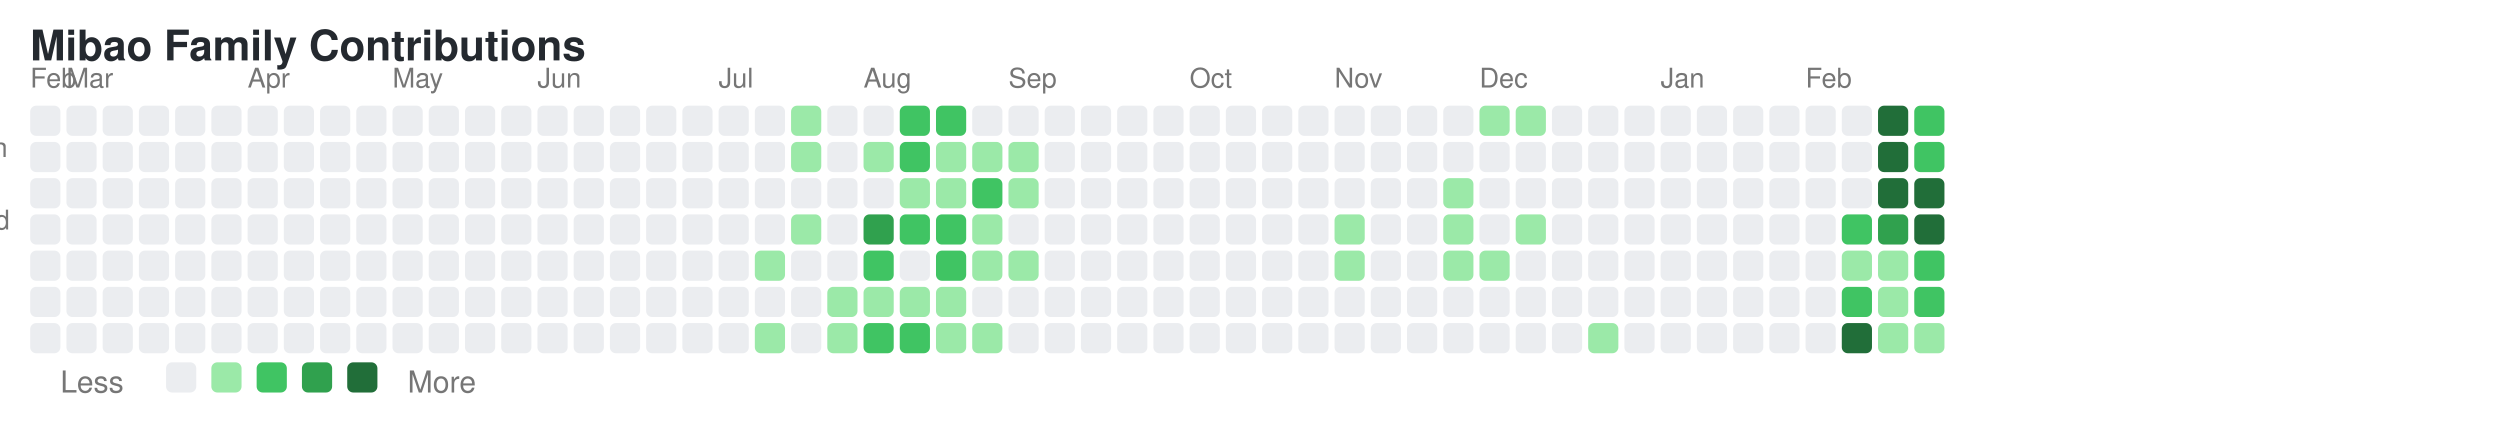
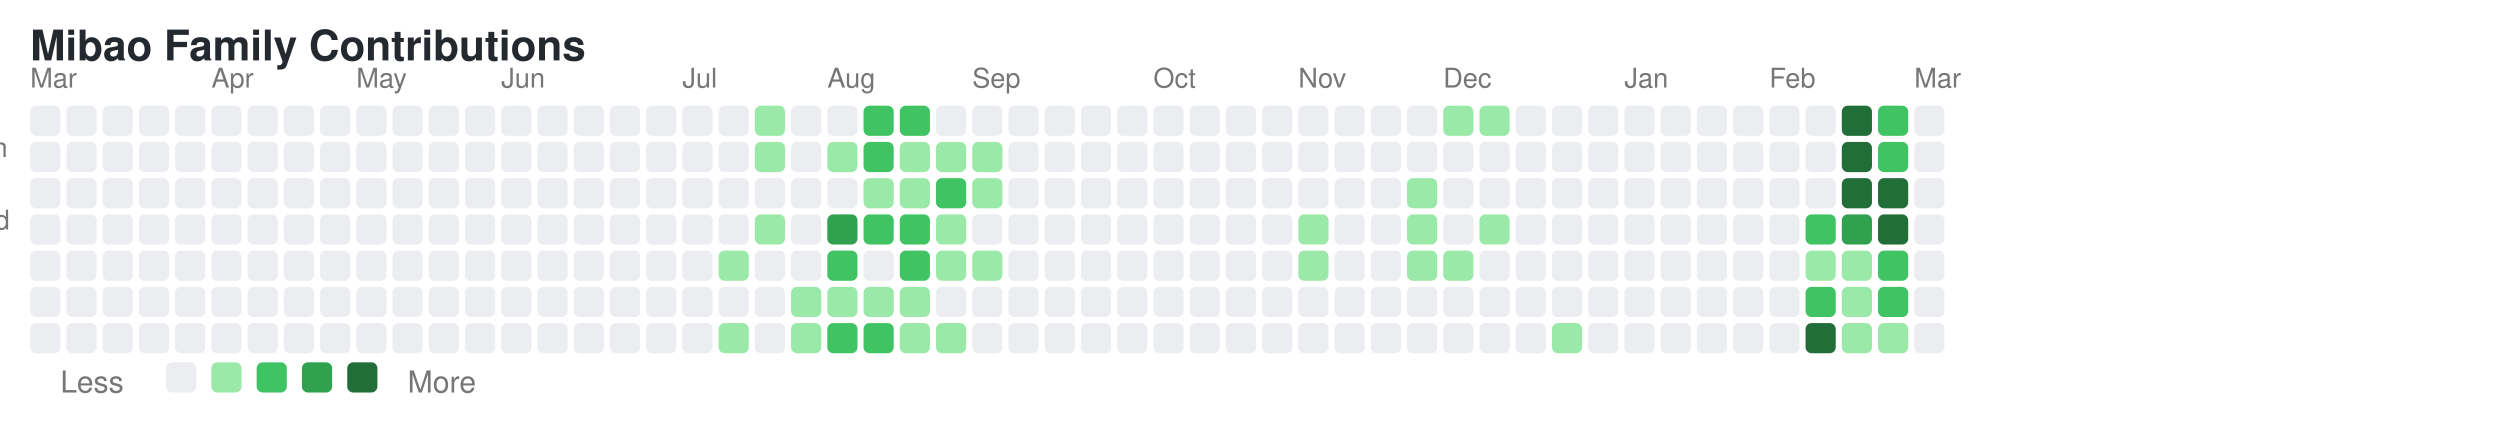
<svg xmlns="http://www.w3.org/2000/svg" width="828" height="140">
  <text x="10" y="20" font-family="-apple-system, BlinkMacSystemFont, Segoe UI, Helvetica, Arial, sans-serif" font-size="14" font-weight="600" fill="#24292f">Mibao Family Contributions</text>
  <g transform="translate(10, 35)">
-     <text x="0" y="-6" font-family="-apple-system, BlinkMacSystemFont, Segoe UI, Helvetica, Arial, sans-serif" font-size="9" fill="#767676">Feb</text>
-     <text x="12" y="-6" font-family="-apple-system, BlinkMacSystemFont, Segoe UI, Helvetica, Arial, sans-serif" font-size="9" fill="#767676">Mar</text>
-     <text x="72" y="-6" font-family="-apple-system, BlinkMacSystemFont, Segoe UI, Helvetica, Arial, sans-serif" font-size="9" fill="#767676">Apr</text>
-     <text x="120" y="-6" font-family="-apple-system, BlinkMacSystemFont, Segoe UI, Helvetica, Arial, sans-serif" font-size="9" fill="#767676">May</text>
-     <text x="168" y="-6" font-family="-apple-system, BlinkMacSystemFont, Segoe UI, Helvetica, Arial, sans-serif" font-size="9" fill="#767676">Jun</text>
-     <text x="228" y="-6" font-family="-apple-system, BlinkMacSystemFont, Segoe UI, Helvetica, Arial, sans-serif" font-size="9" fill="#767676">Jul</text>
-     <text x="276" y="-6" font-family="-apple-system, BlinkMacSystemFont, Segoe UI, Helvetica, Arial, sans-serif" font-size="9" fill="#767676">Aug</text>
-     <text x="324" y="-6" font-family="-apple-system, BlinkMacSystemFont, Segoe UI, Helvetica, Arial, sans-serif" font-size="9" fill="#767676">Sep</text>
-     <text x="384" y="-6" font-family="-apple-system, BlinkMacSystemFont, Segoe UI, Helvetica, Arial, sans-serif" font-size="9" fill="#767676">Oct</text>
-     <text x="432" y="-6" font-family="-apple-system, BlinkMacSystemFont, Segoe UI, Helvetica, Arial, sans-serif" font-size="9" fill="#767676">Nov</text>
-     <text x="480" y="-6" font-family="-apple-system, BlinkMacSystemFont, Segoe UI, Helvetica, Arial, sans-serif" font-size="9" fill="#767676">Dec</text>
-     <text x="540" y="-6" font-family="-apple-system, BlinkMacSystemFont, Segoe UI, Helvetica, Arial, sans-serif" font-size="9" fill="#767676">Jan</text>
-     <text x="588" y="-6" font-family="-apple-system, BlinkMacSystemFont, Segoe UI, Helvetica, Arial, sans-serif" font-size="9" fill="#767676">Feb</text>
+     <text x="0" y="-6" font-family="-apple-system, BlinkMacSystemFont, Segoe UI, Helvetica, Arial, sans-serif" font-size="9" fill="#767676">Mar</text>
+     <text x="60" y="-6" font-family="-apple-system, BlinkMacSystemFont, Segoe UI, Helvetica, Arial, sans-serif" font-size="9" fill="#767676">Apr</text>
+     <text x="108" y="-6" font-family="-apple-system, BlinkMacSystemFont, Segoe UI, Helvetica, Arial, sans-serif" font-size="9" fill="#767676">May</text>
+     <text x="156" y="-6" font-family="-apple-system, BlinkMacSystemFont, Segoe UI, Helvetica, Arial, sans-serif" font-size="9" fill="#767676">Jun</text>
+     <text x="216" y="-6" font-family="-apple-system, BlinkMacSystemFont, Segoe UI, Helvetica, Arial, sans-serif" font-size="9" fill="#767676">Jul</text>
+     <text x="264" y="-6" font-family="-apple-system, BlinkMacSystemFont, Segoe UI, Helvetica, Arial, sans-serif" font-size="9" fill="#767676">Aug</text>
+     <text x="312" y="-6" font-family="-apple-system, BlinkMacSystemFont, Segoe UI, Helvetica, Arial, sans-serif" font-size="9" fill="#767676">Sep</text>
+     <text x="372" y="-6" font-family="-apple-system, BlinkMacSystemFont, Segoe UI, Helvetica, Arial, sans-serif" font-size="9" fill="#767676">Oct</text>
+     <text x="420" y="-6" font-family="-apple-system, BlinkMacSystemFont, Segoe UI, Helvetica, Arial, sans-serif" font-size="9" fill="#767676">Nov</text>
+     <text x="468" y="-6" font-family="-apple-system, BlinkMacSystemFont, Segoe UI, Helvetica, Arial, sans-serif" font-size="9" fill="#767676">Dec</text>
+     <text x="528" y="-6" font-family="-apple-system, BlinkMacSystemFont, Segoe UI, Helvetica, Arial, sans-serif" font-size="9" fill="#767676">Jan</text>
+     <text x="576" y="-6" font-family="-apple-system, BlinkMacSystemFont, Segoe UI, Helvetica, Arial, sans-serif" font-size="9" fill="#767676">Feb</text>
+     <text x="624" y="-6" font-family="-apple-system, BlinkMacSystemFont, Segoe UI, Helvetica, Arial, sans-serif" font-size="9" fill="#767676">Mar</text>
    <text x="-25" y="17.0" font-family="-apple-system, BlinkMacSystemFont, Segoe UI, Helvetica, Arial, sans-serif" font-size="9" fill="#767676">Mon</text>
    <text x="-25" y="41.0" font-family="-apple-system, BlinkMacSystemFont, Segoe UI, Helvetica, Arial, sans-serif" font-size="9" fill="#767676">Wed</text>
    <text x="-25" y="65.0" font-family="-apple-system, BlinkMacSystemFont, Segoe UI, Helvetica, Arial, sans-serif" font-size="9" fill="#767676">Fri</text>
    <rect x="0" y="0" width="10" height="10" fill="#ebedf0" rx="2" />
    <rect x="0" y="12" width="10" height="10" fill="#ebedf0" rx="2" />
    <rect x="0" y="24" width="10" height="10" fill="#ebedf0" rx="2" />
    <rect x="0" y="36" width="10" height="10" fill="#ebedf0" rx="2" />
    <rect x="0" y="48" width="10" height="10" fill="#ebedf0" rx="2" />
    <rect x="0" y="60" width="10" height="10" fill="#ebedf0" rx="2" />
    <rect x="0" y="72" width="10" height="10" fill="#ebedf0" rx="2" />
    <rect x="12" y="0" width="10" height="10" fill="#ebedf0" rx="2" />
    <rect x="12" y="12" width="10" height="10" fill="#ebedf0" rx="2" />
    <rect x="12" y="24" width="10" height="10" fill="#ebedf0" rx="2" />
    <rect x="12" y="36" width="10" height="10" fill="#ebedf0" rx="2" />
    <rect x="12" y="48" width="10" height="10" fill="#ebedf0" rx="2" />
    <rect x="12" y="60" width="10" height="10" fill="#ebedf0" rx="2" />
    <rect x="12" y="72" width="10" height="10" fill="#ebedf0" rx="2" />
    <rect x="24" y="0" width="10" height="10" fill="#ebedf0" rx="2" />
    <rect x="24" y="12" width="10" height="10" fill="#ebedf0" rx="2" />
    <rect x="24" y="24" width="10" height="10" fill="#ebedf0" rx="2" />
    <rect x="24" y="36" width="10" height="10" fill="#ebedf0" rx="2" />
    <rect x="24" y="48" width="10" height="10" fill="#ebedf0" rx="2" />
    <rect x="24" y="60" width="10" height="10" fill="#ebedf0" rx="2" />
    <rect x="24" y="72" width="10" height="10" fill="#ebedf0" rx="2" />
    <rect x="36" y="0" width="10" height="10" fill="#ebedf0" rx="2" />
    <rect x="36" y="12" width="10" height="10" fill="#ebedf0" rx="2" />
    <rect x="36" y="24" width="10" height="10" fill="#ebedf0" rx="2" />
    <rect x="36" y="36" width="10" height="10" fill="#ebedf0" rx="2" />
    <rect x="36" y="48" width="10" height="10" fill="#ebedf0" rx="2" />
    <rect x="36" y="60" width="10" height="10" fill="#ebedf0" rx="2" />
    <rect x="36" y="72" width="10" height="10" fill="#ebedf0" rx="2" />
    <rect x="48" y="0" width="10" height="10" fill="#ebedf0" rx="2" />
    <rect x="48" y="12" width="10" height="10" fill="#ebedf0" rx="2" />
    <rect x="48" y="24" width="10" height="10" fill="#ebedf0" rx="2" />
    <rect x="48" y="36" width="10" height="10" fill="#ebedf0" rx="2" />
    <rect x="48" y="48" width="10" height="10" fill="#ebedf0" rx="2" />
    <rect x="48" y="60" width="10" height="10" fill="#ebedf0" rx="2" />
    <rect x="48" y="72" width="10" height="10" fill="#ebedf0" rx="2" />
    <rect x="60" y="0" width="10" height="10" fill="#ebedf0" rx="2" />
    <rect x="60" y="12" width="10" height="10" fill="#ebedf0" rx="2" />
    <rect x="60" y="24" width="10" height="10" fill="#ebedf0" rx="2" />
    <rect x="60" y="36" width="10" height="10" fill="#ebedf0" rx="2" />
    <rect x="60" y="48" width="10" height="10" fill="#ebedf0" rx="2" />
    <rect x="60" y="60" width="10" height="10" fill="#ebedf0" rx="2" />
    <rect x="60" y="72" width="10" height="10" fill="#ebedf0" rx="2" />
    <rect x="72" y="0" width="10" height="10" fill="#ebedf0" rx="2" />
    <rect x="72" y="12" width="10" height="10" fill="#ebedf0" rx="2" />
    <rect x="72" y="24" width="10" height="10" fill="#ebedf0" rx="2" />
    <rect x="72" y="36" width="10" height="10" fill="#ebedf0" rx="2" />
    <rect x="72" y="48" width="10" height="10" fill="#ebedf0" rx="2" />
    <rect x="72" y="60" width="10" height="10" fill="#ebedf0" rx="2" />
    <rect x="72" y="72" width="10" height="10" fill="#ebedf0" rx="2" />
    <rect x="84" y="0" width="10" height="10" fill="#ebedf0" rx="2" />
    <rect x="84" y="12" width="10" height="10" fill="#ebedf0" rx="2" />
    <rect x="84" y="24" width="10" height="10" fill="#ebedf0" rx="2" />
    <rect x="84" y="36" width="10" height="10" fill="#ebedf0" rx="2" />
    <rect x="84" y="48" width="10" height="10" fill="#ebedf0" rx="2" />
    <rect x="84" y="60" width="10" height="10" fill="#ebedf0" rx="2" />
    <rect x="84" y="72" width="10" height="10" fill="#ebedf0" rx="2" />
    <rect x="96" y="0" width="10" height="10" fill="#ebedf0" rx="2" />
    <rect x="96" y="12" width="10" height="10" fill="#ebedf0" rx="2" />
    <rect x="96" y="24" width="10" height="10" fill="#ebedf0" rx="2" />
    <rect x="96" y="36" width="10" height="10" fill="#ebedf0" rx="2" />
    <rect x="96" y="48" width="10" height="10" fill="#ebedf0" rx="2" />
    <rect x="96" y="60" width="10" height="10" fill="#ebedf0" rx="2" />
    <rect x="96" y="72" width="10" height="10" fill="#ebedf0" rx="2" />
    <rect x="108" y="0" width="10" height="10" fill="#ebedf0" rx="2" />
    <rect x="108" y="12" width="10" height="10" fill="#ebedf0" rx="2" />
    <rect x="108" y="24" width="10" height="10" fill="#ebedf0" rx="2" />
    <rect x="108" y="36" width="10" height="10" fill="#ebedf0" rx="2" />
    <rect x="108" y="48" width="10" height="10" fill="#ebedf0" rx="2" />
    <rect x="108" y="60" width="10" height="10" fill="#ebedf0" rx="2" />
    <rect x="108" y="72" width="10" height="10" fill="#ebedf0" rx="2" />
    <rect x="120" y="0" width="10" height="10" fill="#ebedf0" rx="2" />
    <rect x="120" y="12" width="10" height="10" fill="#ebedf0" rx="2" />
    <rect x="120" y="24" width="10" height="10" fill="#ebedf0" rx="2" />
    <rect x="120" y="36" width="10" height="10" fill="#ebedf0" rx="2" />
    <rect x="120" y="48" width="10" height="10" fill="#ebedf0" rx="2" />
    <rect x="120" y="60" width="10" height="10" fill="#ebedf0" rx="2" />
    <rect x="120" y="72" width="10" height="10" fill="#ebedf0" rx="2" />
    <rect x="132" y="0" width="10" height="10" fill="#ebedf0" rx="2" />
    <rect x="132" y="12" width="10" height="10" fill="#ebedf0" rx="2" />
    <rect x="132" y="24" width="10" height="10" fill="#ebedf0" rx="2" />
    <rect x="132" y="36" width="10" height="10" fill="#ebedf0" rx="2" />
    <rect x="132" y="48" width="10" height="10" fill="#ebedf0" rx="2" />
    <rect x="132" y="60" width="10" height="10" fill="#ebedf0" rx="2" />
    <rect x="132" y="72" width="10" height="10" fill="#ebedf0" rx="2" />
    <rect x="144" y="0" width="10" height="10" fill="#ebedf0" rx="2" />
    <rect x="144" y="12" width="10" height="10" fill="#ebedf0" rx="2" />
    <rect x="144" y="24" width="10" height="10" fill="#ebedf0" rx="2" />
    <rect x="144" y="36" width="10" height="10" fill="#ebedf0" rx="2" />
    <rect x="144" y="48" width="10" height="10" fill="#ebedf0" rx="2" />
    <rect x="144" y="60" width="10" height="10" fill="#ebedf0" rx="2" />
    <rect x="144" y="72" width="10" height="10" fill="#ebedf0" rx="2" />
    <rect x="156" y="0" width="10" height="10" fill="#ebedf0" rx="2" />
    <rect x="156" y="12" width="10" height="10" fill="#ebedf0" rx="2" />
    <rect x="156" y="24" width="10" height="10" fill="#ebedf0" rx="2" />
    <rect x="156" y="36" width="10" height="10" fill="#ebedf0" rx="2" />
    <rect x="156" y="48" width="10" height="10" fill="#ebedf0" rx="2" />
    <rect x="156" y="60" width="10" height="10" fill="#ebedf0" rx="2" />
    <rect x="156" y="72" width="10" height="10" fill="#ebedf0" rx="2" />
    <rect x="168" y="0" width="10" height="10" fill="#ebedf0" rx="2" />
    <rect x="168" y="12" width="10" height="10" fill="#ebedf0" rx="2" />
    <rect x="168" y="24" width="10" height="10" fill="#ebedf0" rx="2" />
    <rect x="168" y="36" width="10" height="10" fill="#ebedf0" rx="2" />
    <rect x="168" y="48" width="10" height="10" fill="#ebedf0" rx="2" />
    <rect x="168" y="60" width="10" height="10" fill="#ebedf0" rx="2" />
    <rect x="168" y="72" width="10" height="10" fill="#ebedf0" rx="2" />
    <rect x="180" y="0" width="10" height="10" fill="#ebedf0" rx="2" />
    <rect x="180" y="12" width="10" height="10" fill="#ebedf0" rx="2" />
    <rect x="180" y="24" width="10" height="10" fill="#ebedf0" rx="2" />
    <rect x="180" y="36" width="10" height="10" fill="#ebedf0" rx="2" />
    <rect x="180" y="48" width="10" height="10" fill="#ebedf0" rx="2" />
    <rect x="180" y="60" width="10" height="10" fill="#ebedf0" rx="2" />
    <rect x="180" y="72" width="10" height="10" fill="#ebedf0" rx="2" />
    <rect x="192" y="0" width="10" height="10" fill="#ebedf0" rx="2" />
    <rect x="192" y="12" width="10" height="10" fill="#ebedf0" rx="2" />
    <rect x="192" y="24" width="10" height="10" fill="#ebedf0" rx="2" />
    <rect x="192" y="36" width="10" height="10" fill="#ebedf0" rx="2" />
    <rect x="192" y="48" width="10" height="10" fill="#ebedf0" rx="2" />
    <rect x="192" y="60" width="10" height="10" fill="#ebedf0" rx="2" />
    <rect x="192" y="72" width="10" height="10" fill="#ebedf0" rx="2" />
    <rect x="204" y="0" width="10" height="10" fill="#ebedf0" rx="2" />
    <rect x="204" y="12" width="10" height="10" fill="#ebedf0" rx="2" />
    <rect x="204" y="24" width="10" height="10" fill="#ebedf0" rx="2" />
    <rect x="204" y="36" width="10" height="10" fill="#ebedf0" rx="2" />
    <rect x="204" y="48" width="10" height="10" fill="#ebedf0" rx="2" />
    <rect x="204" y="60" width="10" height="10" fill="#ebedf0" rx="2" />
    <rect x="204" y="72" width="10" height="10" fill="#ebedf0" rx="2" />
    <rect x="216" y="0" width="10" height="10" fill="#ebedf0" rx="2" />
    <rect x="216" y="12" width="10" height="10" fill="#ebedf0" rx="2" />
    <rect x="216" y="24" width="10" height="10" fill="#ebedf0" rx="2" />
    <rect x="216" y="36" width="10" height="10" fill="#ebedf0" rx="2" />
    <rect x="216" y="48" width="10" height="10" fill="#ebedf0" rx="2" />
    <rect x="216" y="60" width="10" height="10" fill="#ebedf0" rx="2" />
    <rect x="216" y="72" width="10" height="10" fill="#ebedf0" rx="2" />
    <rect x="228" y="0" width="10" height="10" fill="#ebedf0" rx="2" />
    <rect x="228" y="12" width="10" height="10" fill="#ebedf0" rx="2" />
    <rect x="228" y="24" width="10" height="10" fill="#ebedf0" rx="2" />
    <rect x="228" y="36" width="10" height="10" fill="#ebedf0" rx="2" />
-     <rect x="228" y="48" width="10" height="10" fill="#ebedf0" rx="2" />
+     <rect x="228" y="48" width="10" height="10" fill="#9be9a8" rx="2" />
    <rect x="228" y="60" width="10" height="10" fill="#ebedf0" rx="2" />
-     <rect x="228" y="72" width="10" height="10" fill="#ebedf0" rx="2" />
-     <rect x="240" y="0" width="10" height="10" fill="#ebedf0" rx="2" />
-     <rect x="240" y="12" width="10" height="10" fill="#ebedf0" rx="2" />
+     <rect x="228" y="72" width="10" height="10" fill="#9be9a8" rx="2" />
+     <rect x="240" y="0" width="10" height="10" fill="#9be9a8" rx="2" />
+     <rect x="240" y="12" width="10" height="10" fill="#9be9a8" rx="2" />
    <rect x="240" y="24" width="10" height="10" fill="#ebedf0" rx="2" />
-     <rect x="240" y="36" width="10" height="10" fill="#ebedf0" rx="2" />
-     <rect x="240" y="48" width="10" height="10" fill="#9be9a8" rx="2" />
+     <rect x="240" y="36" width="10" height="10" fill="#9be9a8" rx="2" />
+     <rect x="240" y="48" width="10" height="10" fill="#ebedf0" rx="2" />
    <rect x="240" y="60" width="10" height="10" fill="#ebedf0" rx="2" />
-     <rect x="240" y="72" width="10" height="10" fill="#9be9a8" rx="2" />
-     <rect x="252" y="0" width="10" height="10" fill="#9be9a8" rx="2" />
-     <rect x="252" y="12" width="10" height="10" fill="#9be9a8" rx="2" />
+     <rect x="240" y="72" width="10" height="10" fill="#ebedf0" rx="2" />
+     <rect x="252" y="0" width="10" height="10" fill="#ebedf0" rx="2" />
+     <rect x="252" y="12" width="10" height="10" fill="#ebedf0" rx="2" />
    <rect x="252" y="24" width="10" height="10" fill="#ebedf0" rx="2" />
-     <rect x="252" y="36" width="10" height="10" fill="#9be9a8" rx="2" />
+     <rect x="252" y="36" width="10" height="10" fill="#ebedf0" rx="2" />
    <rect x="252" y="48" width="10" height="10" fill="#ebedf0" rx="2" />
-     <rect x="252" y="60" width="10" height="10" fill="#ebedf0" rx="2" />
-     <rect x="252" y="72" width="10" height="10" fill="#ebedf0" rx="2" />
+     <rect x="252" y="60" width="10" height="10" fill="#9be9a8" rx="2" />
+     <rect x="252" y="72" width="10" height="10" fill="#9be9a8" rx="2" />
    <rect x="264" y="0" width="10" height="10" fill="#ebedf0" rx="2" />
-     <rect x="264" y="12" width="10" height="10" fill="#ebedf0" rx="2" />
+     <rect x="264" y="12" width="10" height="10" fill="#9be9a8" rx="2" />
    <rect x="264" y="24" width="10" height="10" fill="#ebedf0" rx="2" />
-     <rect x="264" y="36" width="10" height="10" fill="#ebedf0" rx="2" />
-     <rect x="264" y="48" width="10" height="10" fill="#ebedf0" rx="2" />
+     <rect x="264" y="36" width="10" height="10" fill="#30a14e" rx="2" />
+     <rect x="264" y="48" width="10" height="10" fill="#40c463" rx="2" />
    <rect x="264" y="60" width="10" height="10" fill="#9be9a8" rx="2" />
-     <rect x="264" y="72" width="10" height="10" fill="#9be9a8" rx="2" />
-     <rect x="276" y="0" width="10" height="10" fill="#ebedf0" rx="2" />
-     <rect x="276" y="12" width="10" height="10" fill="#9be9a8" rx="2" />
-     <rect x="276" y="24" width="10" height="10" fill="#ebedf0" rx="2" />
-     <rect x="276" y="36" width="10" height="10" fill="#30a14e" rx="2" />
-     <rect x="276" y="48" width="10" height="10" fill="#40c463" rx="2" />
+     <rect x="264" y="72" width="10" height="10" fill="#40c463" rx="2" />
+     <rect x="276" y="0" width="10" height="10" fill="#40c463" rx="2" />
+     <rect x="276" y="12" width="10" height="10" fill="#40c463" rx="2" />
+     <rect x="276" y="24" width="10" height="10" fill="#9be9a8" rx="2" />
+     <rect x="276" y="36" width="10" height="10" fill="#40c463" rx="2" />
+     <rect x="276" y="48" width="10" height="10" fill="#ebedf0" rx="2" />
    <rect x="276" y="60" width="10" height="10" fill="#9be9a8" rx="2" />
    <rect x="276" y="72" width="10" height="10" fill="#40c463" rx="2" />
    <rect x="288" y="0" width="10" height="10" fill="#40c463" rx="2" />
-     <rect x="288" y="12" width="10" height="10" fill="#40c463" rx="2" />
+     <rect x="288" y="12" width="10" height="10" fill="#9be9a8" rx="2" />
    <rect x="288" y="24" width="10" height="10" fill="#9be9a8" rx="2" />
    <rect x="288" y="36" width="10" height="10" fill="#40c463" rx="2" />
-     <rect x="288" y="48" width="10" height="10" fill="#ebedf0" rx="2" />
+     <rect x="288" y="48" width="10" height="10" fill="#40c463" rx="2" />
    <rect x="288" y="60" width="10" height="10" fill="#9be9a8" rx="2" />
-     <rect x="288" y="72" width="10" height="10" fill="#40c463" rx="2" />
-     <rect x="300" y="0" width="10" height="10" fill="#40c463" rx="2" />
+     <rect x="288" y="72" width="10" height="10" fill="#9be9a8" rx="2" />
+     <rect x="300" y="0" width="10" height="10" fill="#ebedf0" rx="2" />
    <rect x="300" y="12" width="10" height="10" fill="#9be9a8" rx="2" />
-     <rect x="300" y="24" width="10" height="10" fill="#9be9a8" rx="2" />
-     <rect x="300" y="36" width="10" height="10" fill="#40c463" rx="2" />
-     <rect x="300" y="48" width="10" height="10" fill="#40c463" rx="2" />
-     <rect x="300" y="60" width="10" height="10" fill="#9be9a8" rx="2" />
+     <rect x="300" y="24" width="10" height="10" fill="#40c463" rx="2" />
+     <rect x="300" y="36" width="10" height="10" fill="#9be9a8" rx="2" />
+     <rect x="300" y="48" width="10" height="10" fill="#9be9a8" rx="2" />
+     <rect x="300" y="60" width="10" height="10" fill="#ebedf0" rx="2" />
    <rect x="300" y="72" width="10" height="10" fill="#9be9a8" rx="2" />
    <rect x="312" y="0" width="10" height="10" fill="#ebedf0" rx="2" />
    <rect x="312" y="12" width="10" height="10" fill="#9be9a8" rx="2" />
-     <rect x="312" y="24" width="10" height="10" fill="#40c463" rx="2" />
-     <rect x="312" y="36" width="10" height="10" fill="#9be9a8" rx="2" />
+     <rect x="312" y="24" width="10" height="10" fill="#9be9a8" rx="2" />
+     <rect x="312" y="36" width="10" height="10" fill="#ebedf0" rx="2" />
    <rect x="312" y="48" width="10" height="10" fill="#9be9a8" rx="2" />
    <rect x="312" y="60" width="10" height="10" fill="#ebedf0" rx="2" />
-     <rect x="312" y="72" width="10" height="10" fill="#9be9a8" rx="2" />
+     <rect x="312" y="72" width="10" height="10" fill="#ebedf0" rx="2" />
    <rect x="324" y="0" width="10" height="10" fill="#ebedf0" rx="2" />
-     <rect x="324" y="12" width="10" height="10" fill="#9be9a8" rx="2" />
-     <rect x="324" y="24" width="10" height="10" fill="#9be9a8" rx="2" />
+     <rect x="324" y="12" width="10" height="10" fill="#ebedf0" rx="2" />
+     <rect x="324" y="24" width="10" height="10" fill="#ebedf0" rx="2" />
    <rect x="324" y="36" width="10" height="10" fill="#ebedf0" rx="2" />
-     <rect x="324" y="48" width="10" height="10" fill="#9be9a8" rx="2" />
+     <rect x="324" y="48" width="10" height="10" fill="#ebedf0" rx="2" />
    <rect x="324" y="60" width="10" height="10" fill="#ebedf0" rx="2" />
    <rect x="324" y="72" width="10" height="10" fill="#ebedf0" rx="2" />
    <rect x="336" y="0" width="10" height="10" fill="#ebedf0" rx="2" />
    <rect x="336" y="12" width="10" height="10" fill="#ebedf0" rx="2" />
    <rect x="336" y="24" width="10" height="10" fill="#ebedf0" rx="2" />
    <rect x="336" y="36" width="10" height="10" fill="#ebedf0" rx="2" />
    <rect x="336" y="48" width="10" height="10" fill="#ebedf0" rx="2" />
    <rect x="336" y="60" width="10" height="10" fill="#ebedf0" rx="2" />
    <rect x="336" y="72" width="10" height="10" fill="#ebedf0" rx="2" />
    <rect x="348" y="0" width="10" height="10" fill="#ebedf0" rx="2" />
    <rect x="348" y="12" width="10" height="10" fill="#ebedf0" rx="2" />
    <rect x="348" y="24" width="10" height="10" fill="#ebedf0" rx="2" />
    <rect x="348" y="36" width="10" height="10" fill="#ebedf0" rx="2" />
    <rect x="348" y="48" width="10" height="10" fill="#ebedf0" rx="2" />
    <rect x="348" y="60" width="10" height="10" fill="#ebedf0" rx="2" />
    <rect x="348" y="72" width="10" height="10" fill="#ebedf0" rx="2" />
    <rect x="360" y="0" width="10" height="10" fill="#ebedf0" rx="2" />
    <rect x="360" y="12" width="10" height="10" fill="#ebedf0" rx="2" />
    <rect x="360" y="24" width="10" height="10" fill="#ebedf0" rx="2" />
    <rect x="360" y="36" width="10" height="10" fill="#ebedf0" rx="2" />
    <rect x="360" y="48" width="10" height="10" fill="#ebedf0" rx="2" />
    <rect x="360" y="60" width="10" height="10" fill="#ebedf0" rx="2" />
    <rect x="360" y="72" width="10" height="10" fill="#ebedf0" rx="2" />
    <rect x="372" y="0" width="10" height="10" fill="#ebedf0" rx="2" />
    <rect x="372" y="12" width="10" height="10" fill="#ebedf0" rx="2" />
    <rect x="372" y="24" width="10" height="10" fill="#ebedf0" rx="2" />
    <rect x="372" y="36" width="10" height="10" fill="#ebedf0" rx="2" />
    <rect x="372" y="48" width="10" height="10" fill="#ebedf0" rx="2" />
    <rect x="372" y="60" width="10" height="10" fill="#ebedf0" rx="2" />
    <rect x="372" y="72" width="10" height="10" fill="#ebedf0" rx="2" />
    <rect x="384" y="0" width="10" height="10" fill="#ebedf0" rx="2" />
    <rect x="384" y="12" width="10" height="10" fill="#ebedf0" rx="2" />
    <rect x="384" y="24" width="10" height="10" fill="#ebedf0" rx="2" />
    <rect x="384" y="36" width="10" height="10" fill="#ebedf0" rx="2" />
    <rect x="384" y="48" width="10" height="10" fill="#ebedf0" rx="2" />
    <rect x="384" y="60" width="10" height="10" fill="#ebedf0" rx="2" />
    <rect x="384" y="72" width="10" height="10" fill="#ebedf0" rx="2" />
    <rect x="396" y="0" width="10" height="10" fill="#ebedf0" rx="2" />
    <rect x="396" y="12" width="10" height="10" fill="#ebedf0" rx="2" />
    <rect x="396" y="24" width="10" height="10" fill="#ebedf0" rx="2" />
    <rect x="396" y="36" width="10" height="10" fill="#ebedf0" rx="2" />
    <rect x="396" y="48" width="10" height="10" fill="#ebedf0" rx="2" />
    <rect x="396" y="60" width="10" height="10" fill="#ebedf0" rx="2" />
    <rect x="396" y="72" width="10" height="10" fill="#ebedf0" rx="2" />
    <rect x="408" y="0" width="10" height="10" fill="#ebedf0" rx="2" />
    <rect x="408" y="12" width="10" height="10" fill="#ebedf0" rx="2" />
    <rect x="408" y="24" width="10" height="10" fill="#ebedf0" rx="2" />
    <rect x="408" y="36" width="10" height="10" fill="#ebedf0" rx="2" />
    <rect x="408" y="48" width="10" height="10" fill="#ebedf0" rx="2" />
    <rect x="408" y="60" width="10" height="10" fill="#ebedf0" rx="2" />
    <rect x="408" y="72" width="10" height="10" fill="#ebedf0" rx="2" />
    <rect x="420" y="0" width="10" height="10" fill="#ebedf0" rx="2" />
    <rect x="420" y="12" width="10" height="10" fill="#ebedf0" rx="2" />
    <rect x="420" y="24" width="10" height="10" fill="#ebedf0" rx="2" />
-     <rect x="420" y="36" width="10" height="10" fill="#ebedf0" rx="2" />
-     <rect x="420" y="48" width="10" height="10" fill="#ebedf0" rx="2" />
+     <rect x="420" y="36" width="10" height="10" fill="#9be9a8" rx="2" />
+     <rect x="420" y="48" width="10" height="10" fill="#9be9a8" rx="2" />
    <rect x="420" y="60" width="10" height="10" fill="#ebedf0" rx="2" />
    <rect x="420" y="72" width="10" height="10" fill="#ebedf0" rx="2" />
    <rect x="432" y="0" width="10" height="10" fill="#ebedf0" rx="2" />
    <rect x="432" y="12" width="10" height="10" fill="#ebedf0" rx="2" />
    <rect x="432" y="24" width="10" height="10" fill="#ebedf0" rx="2" />
-     <rect x="432" y="36" width="10" height="10" fill="#9be9a8" rx="2" />
-     <rect x="432" y="48" width="10" height="10" fill="#9be9a8" rx="2" />
+     <rect x="432" y="36" width="10" height="10" fill="#ebedf0" rx="2" />
+     <rect x="432" y="48" width="10" height="10" fill="#ebedf0" rx="2" />
    <rect x="432" y="60" width="10" height="10" fill="#ebedf0" rx="2" />
    <rect x="432" y="72" width="10" height="10" fill="#ebedf0" rx="2" />
    <rect x="444" y="0" width="10" height="10" fill="#ebedf0" rx="2" />
    <rect x="444" y="12" width="10" height="10" fill="#ebedf0" rx="2" />
    <rect x="444" y="24" width="10" height="10" fill="#ebedf0" rx="2" />
    <rect x="444" y="36" width="10" height="10" fill="#ebedf0" rx="2" />
    <rect x="444" y="48" width="10" height="10" fill="#ebedf0" rx="2" />
    <rect x="444" y="60" width="10" height="10" fill="#ebedf0" rx="2" />
    <rect x="444" y="72" width="10" height="10" fill="#ebedf0" rx="2" />
    <rect x="456" y="0" width="10" height="10" fill="#ebedf0" rx="2" />
    <rect x="456" y="12" width="10" height="10" fill="#ebedf0" rx="2" />
-     <rect x="456" y="24" width="10" height="10" fill="#ebedf0" rx="2" />
-     <rect x="456" y="36" width="10" height="10" fill="#ebedf0" rx="2" />
-     <rect x="456" y="48" width="10" height="10" fill="#ebedf0" rx="2" />
+     <rect x="456" y="24" width="10" height="10" fill="#9be9a8" rx="2" />
+     <rect x="456" y="36" width="10" height="10" fill="#9be9a8" rx="2" />
+     <rect x="456" y="48" width="10" height="10" fill="#9be9a8" rx="2" />
    <rect x="456" y="60" width="10" height="10" fill="#ebedf0" rx="2" />
    <rect x="456" y="72" width="10" height="10" fill="#ebedf0" rx="2" />
-     <rect x="468" y="0" width="10" height="10" fill="#ebedf0" rx="2" />
+     <rect x="468" y="0" width="10" height="10" fill="#9be9a8" rx="2" />
    <rect x="468" y="12" width="10" height="10" fill="#ebedf0" rx="2" />
-     <rect x="468" y="24" width="10" height="10" fill="#9be9a8" rx="2" />
-     <rect x="468" y="36" width="10" height="10" fill="#9be9a8" rx="2" />
+     <rect x="468" y="24" width="10" height="10" fill="#ebedf0" rx="2" />
+     <rect x="468" y="36" width="10" height="10" fill="#ebedf0" rx="2" />
    <rect x="468" y="48" width="10" height="10" fill="#9be9a8" rx="2" />
    <rect x="468" y="60" width="10" height="10" fill="#ebedf0" rx="2" />
    <rect x="468" y="72" width="10" height="10" fill="#ebedf0" rx="2" />
    <rect x="480" y="0" width="10" height="10" fill="#9be9a8" rx="2" />
    <rect x="480" y="12" width="10" height="10" fill="#ebedf0" rx="2" />
    <rect x="480" y="24" width="10" height="10" fill="#ebedf0" rx="2" />
-     <rect x="480" y="36" width="10" height="10" fill="#ebedf0" rx="2" />
-     <rect x="480" y="48" width="10" height="10" fill="#9be9a8" rx="2" />
+     <rect x="480" y="36" width="10" height="10" fill="#9be9a8" rx="2" />
+     <rect x="480" y="48" width="10" height="10" fill="#ebedf0" rx="2" />
    <rect x="480" y="60" width="10" height="10" fill="#ebedf0" rx="2" />
    <rect x="480" y="72" width="10" height="10" fill="#ebedf0" rx="2" />
-     <rect x="492" y="0" width="10" height="10" fill="#9be9a8" rx="2" />
+     <rect x="492" y="0" width="10" height="10" fill="#ebedf0" rx="2" />
    <rect x="492" y="12" width="10" height="10" fill="#ebedf0" rx="2" />
    <rect x="492" y="24" width="10" height="10" fill="#ebedf0" rx="2" />
-     <rect x="492" y="36" width="10" height="10" fill="#9be9a8" rx="2" />
+     <rect x="492" y="36" width="10" height="10" fill="#ebedf0" rx="2" />
    <rect x="492" y="48" width="10" height="10" fill="#ebedf0" rx="2" />
    <rect x="492" y="60" width="10" height="10" fill="#ebedf0" rx="2" />
    <rect x="492" y="72" width="10" height="10" fill="#ebedf0" rx="2" />
    <rect x="504" y="0" width="10" height="10" fill="#ebedf0" rx="2" />
    <rect x="504" y="12" width="10" height="10" fill="#ebedf0" rx="2" />
    <rect x="504" y="24" width="10" height="10" fill="#ebedf0" rx="2" />
    <rect x="504" y="36" width="10" height="10" fill="#ebedf0" rx="2" />
    <rect x="504" y="48" width="10" height="10" fill="#ebedf0" rx="2" />
    <rect x="504" y="60" width="10" height="10" fill="#ebedf0" rx="2" />
-     <rect x="504" y="72" width="10" height="10" fill="#ebedf0" rx="2" />
+     <rect x="504" y="72" width="10" height="10" fill="#9be9a8" rx="2" />
    <rect x="516" y="0" width="10" height="10" fill="#ebedf0" rx="2" />
    <rect x="516" y="12" width="10" height="10" fill="#ebedf0" rx="2" />
    <rect x="516" y="24" width="10" height="10" fill="#ebedf0" rx="2" />
    <rect x="516" y="36" width="10" height="10" fill="#ebedf0" rx="2" />
    <rect x="516" y="48" width="10" height="10" fill="#ebedf0" rx="2" />
    <rect x="516" y="60" width="10" height="10" fill="#ebedf0" rx="2" />
-     <rect x="516" y="72" width="10" height="10" fill="#9be9a8" rx="2" />
+     <rect x="516" y="72" width="10" height="10" fill="#ebedf0" rx="2" />
    <rect x="528" y="0" width="10" height="10" fill="#ebedf0" rx="2" />
    <rect x="528" y="12" width="10" height="10" fill="#ebedf0" rx="2" />
    <rect x="528" y="24" width="10" height="10" fill="#ebedf0" rx="2" />
    <rect x="528" y="36" width="10" height="10" fill="#ebedf0" rx="2" />
    <rect x="528" y="48" width="10" height="10" fill="#ebedf0" rx="2" />
    <rect x="528" y="60" width="10" height="10" fill="#ebedf0" rx="2" />
    <rect x="528" y="72" width="10" height="10" fill="#ebedf0" rx="2" />
    <rect x="540" y="0" width="10" height="10" fill="#ebedf0" rx="2" />
    <rect x="540" y="12" width="10" height="10" fill="#ebedf0" rx="2" />
    <rect x="540" y="24" width="10" height="10" fill="#ebedf0" rx="2" />
    <rect x="540" y="36" width="10" height="10" fill="#ebedf0" rx="2" />
    <rect x="540" y="48" width="10" height="10" fill="#ebedf0" rx="2" />
    <rect x="540" y="60" width="10" height="10" fill="#ebedf0" rx="2" />
    <rect x="540" y="72" width="10" height="10" fill="#ebedf0" rx="2" />
    <rect x="552" y="0" width="10" height="10" fill="#ebedf0" rx="2" />
    <rect x="552" y="12" width="10" height="10" fill="#ebedf0" rx="2" />
    <rect x="552" y="24" width="10" height="10" fill="#ebedf0" rx="2" />
    <rect x="552" y="36" width="10" height="10" fill="#ebedf0" rx="2" />
    <rect x="552" y="48" width="10" height="10" fill="#ebedf0" rx="2" />
    <rect x="552" y="60" width="10" height="10" fill="#ebedf0" rx="2" />
    <rect x="552" y="72" width="10" height="10" fill="#ebedf0" rx="2" />
    <rect x="564" y="0" width="10" height="10" fill="#ebedf0" rx="2" />
    <rect x="564" y="12" width="10" height="10" fill="#ebedf0" rx="2" />
    <rect x="564" y="24" width="10" height="10" fill="#ebedf0" rx="2" />
    <rect x="564" y="36" width="10" height="10" fill="#ebedf0" rx="2" />
    <rect x="564" y="48" width="10" height="10" fill="#ebedf0" rx="2" />
    <rect x="564" y="60" width="10" height="10" fill="#ebedf0" rx="2" />
    <rect x="564" y="72" width="10" height="10" fill="#ebedf0" rx="2" />
    <rect x="576" y="0" width="10" height="10" fill="#ebedf0" rx="2" />
    <rect x="576" y="12" width="10" height="10" fill="#ebedf0" rx="2" />
    <rect x="576" y="24" width="10" height="10" fill="#ebedf0" rx="2" />
    <rect x="576" y="36" width="10" height="10" fill="#ebedf0" rx="2" />
    <rect x="576" y="48" width="10" height="10" fill="#ebedf0" rx="2" />
    <rect x="576" y="60" width="10" height="10" fill="#ebedf0" rx="2" />
    <rect x="576" y="72" width="10" height="10" fill="#ebedf0" rx="2" />
    <rect x="588" y="0" width="10" height="10" fill="#ebedf0" rx="2" />
    <rect x="588" y="12" width="10" height="10" fill="#ebedf0" rx="2" />
    <rect x="588" y="24" width="10" height="10" fill="#ebedf0" rx="2" />
-     <rect x="588" y="36" width="10" height="10" fill="#ebedf0" rx="2" />
-     <rect x="588" y="48" width="10" height="10" fill="#ebedf0" rx="2" />
-     <rect x="588" y="60" width="10" height="10" fill="#ebedf0" rx="2" />
-     <rect x="588" y="72" width="10" height="10" fill="#ebedf0" rx="2" />
-     <rect x="600" y="0" width="10" height="10" fill="#ebedf0" rx="2" />
-     <rect x="600" y="12" width="10" height="10" fill="#ebedf0" rx="2" />
-     <rect x="600" y="24" width="10" height="10" fill="#ebedf0" rx="2" />
-     <rect x="600" y="36" width="10" height="10" fill="#40c463" rx="2" />
+     <rect x="588" y="36" width="10" height="10" fill="#40c463" rx="2" />
+     <rect x="588" y="48" width="10" height="10" fill="#9be9a8" rx="2" />
+     <rect x="588" y="60" width="10" height="10" fill="#40c463" rx="2" />
+     <rect x="588" y="72" width="10" height="10" fill="#216e39" rx="2" />
+     <rect x="600" y="0" width="10" height="10" fill="#216e39" rx="2" />
+     <rect x="600" y="12" width="10" height="10" fill="#216e39" rx="2" />
+     <rect x="600" y="24" width="10" height="10" fill="#216e39" rx="2" />
+     <rect x="600" y="36" width="10" height="10" fill="#30a14e" rx="2" />
    <rect x="600" y="48" width="10" height="10" fill="#9be9a8" rx="2" />
-     <rect x="600" y="60" width="10" height="10" fill="#40c463" rx="2" />
-     <rect x="600" y="72" width="10" height="10" fill="#216e39" rx="2" />
-     <rect x="612" y="0" width="10" height="10" fill="#216e39" rx="2" />
-     <rect x="612" y="12" width="10" height="10" fill="#216e39" rx="2" />
+     <rect x="600" y="60" width="10" height="10" fill="#9be9a8" rx="2" />
+     <rect x="600" y="72" width="10" height="10" fill="#9be9a8" rx="2" />
+     <rect x="612" y="0" width="10" height="10" fill="#40c463" rx="2" />
+     <rect x="612" y="12" width="10" height="10" fill="#40c463" rx="2" />
    <rect x="612" y="24" width="10" height="10" fill="#216e39" rx="2" />
-     <rect x="612" y="36" width="10" height="10" fill="#30a14e" rx="2" />
-     <rect x="612" y="48" width="10" height="10" fill="#9be9a8" rx="2" />
-     <rect x="612" y="60" width="10" height="10" fill="#9be9a8" rx="2" />
+     <rect x="612" y="36" width="10" height="10" fill="#216e39" rx="2" />
+     <rect x="612" y="48" width="10" height="10" fill="#40c463" rx="2" />
+     <rect x="612" y="60" width="10" height="10" fill="#40c463" rx="2" />
    <rect x="612" y="72" width="10" height="10" fill="#9be9a8" rx="2" />
-     <rect x="624" y="0" width="10" height="10" fill="#40c463" rx="2" />
-     <rect x="624" y="12" width="10" height="10" fill="#40c463" rx="2" />
-     <rect x="624" y="24" width="10" height="10" fill="#216e39" rx="2" />
-     <rect x="624" y="36" width="10" height="10" fill="#216e39" rx="2" />
-     <rect x="624" y="48" width="10" height="10" fill="#40c463" rx="2" />
-     <rect x="624" y="60" width="10" height="10" fill="#40c463" rx="2" />
-     <rect x="624" y="72" width="10" height="10" fill="#9be9a8" rx="2" />
+     <rect x="624" y="0" width="10" height="10" fill="#ebedf0" rx="2" />
+     <rect x="624" y="12" width="10" height="10" fill="#ebedf0" rx="2" />
+     <rect x="624" y="24" width="10" height="10" fill="#ebedf0" rx="2" />
+     <rect x="624" y="36" width="10" height="10" fill="#ebedf0" rx="2" />
+     <rect x="624" y="48" width="10" height="10" fill="#ebedf0" rx="2" />
+     <rect x="624" y="60" width="10" height="10" fill="#ebedf0" rx="2" />
+     <rect x="624" y="72" width="10" height="10" fill="#ebedf0" rx="2" />
    <text x="10" y="95" font-family="-apple-system, BlinkMacSystemFont, Segoe UI, Helvetica, Arial, sans-serif" font-size="10" fill="#767676">Less</text>
    <rect x="45" y="85" width="10" height="10" fill="#ebedf0" rx="2" />
    <rect x="60" y="85" width="10" height="10" fill="#9be9a8" rx="2" />
    <rect x="75" y="85" width="10" height="10" fill="#40c463" rx="2" />
    <rect x="90" y="85" width="10" height="10" fill="#30a14e" rx="2" />
    <rect x="105" y="85" width="10" height="10" fill="#216e39" rx="2" />
    <text x="125" y="95" font-family="-apple-system, BlinkMacSystemFont, Segoe UI, Helvetica, Arial, sans-serif" font-size="10" fill="#767676">More</text>
  </g>
</svg>
